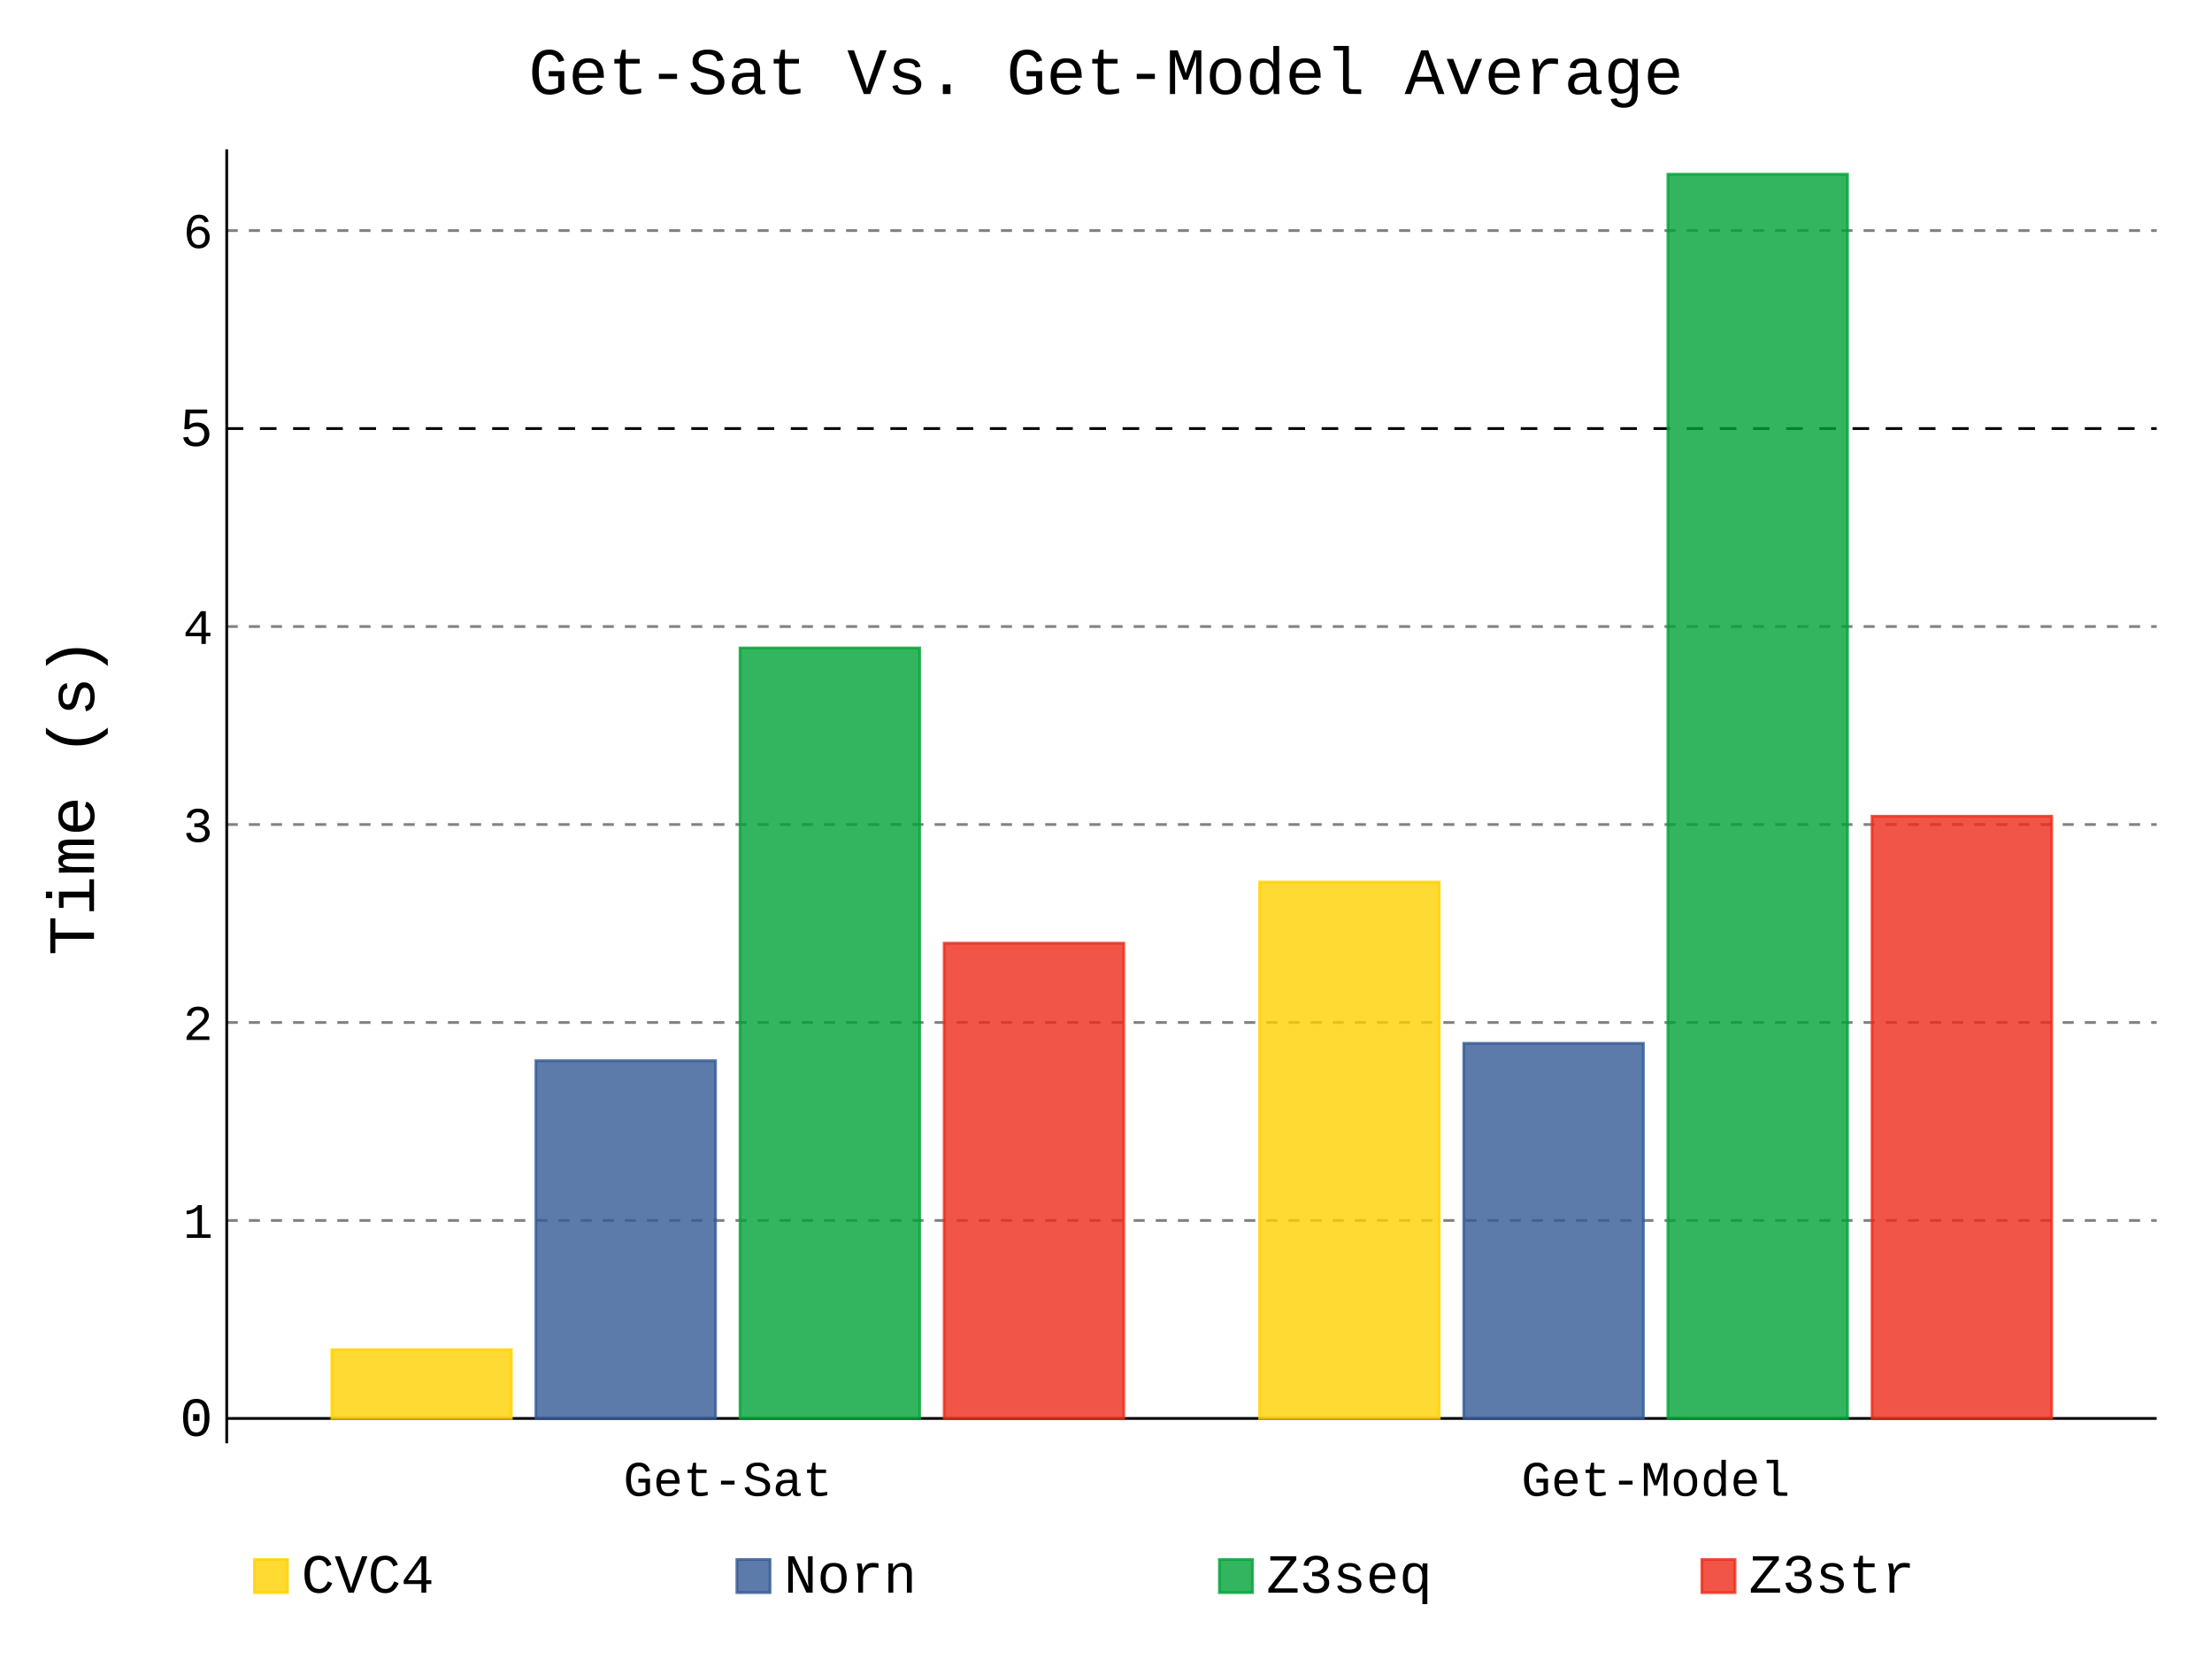
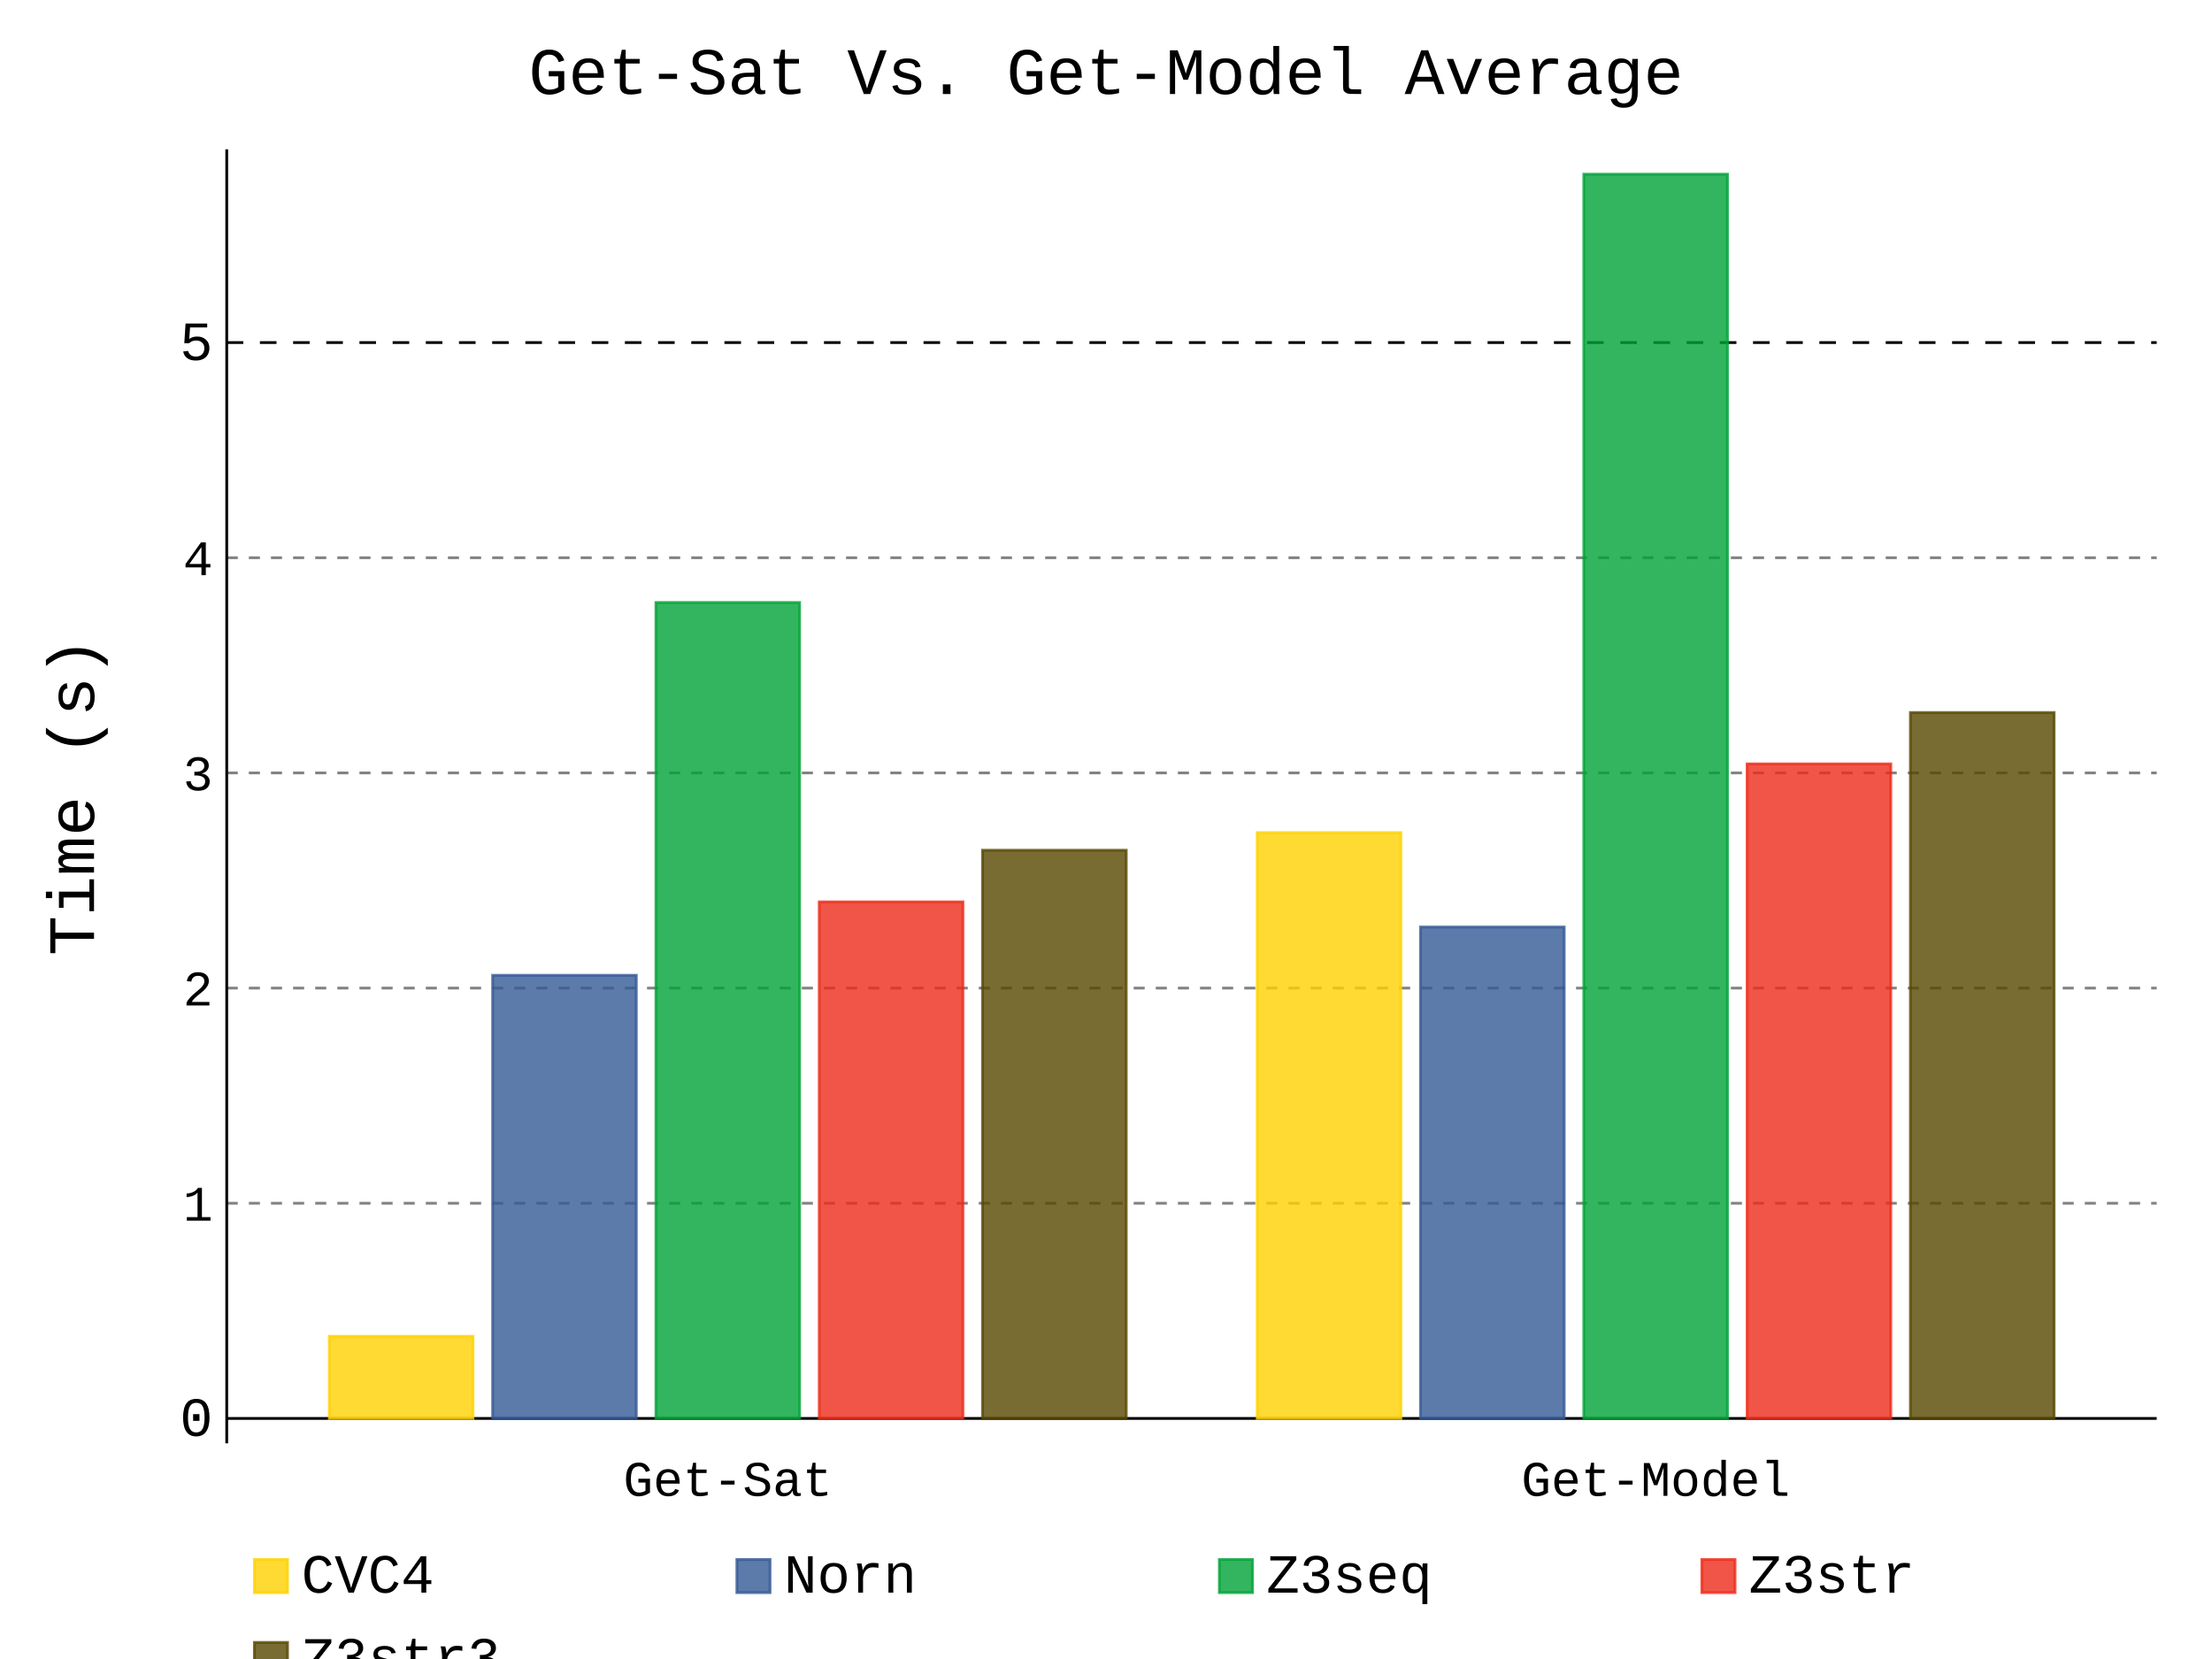
- <svg xmlns="http://www.w3.org/2000/svg" id="chart-cbc107c6-7a0a-4ecf-b252-815fa5dcbc43" class="pygal-chart" viewBox="0 0 800 600">
+ <svg xmlns="http://www.w3.org/2000/svg" id="chart-01ce8502-a4a7-4076-8e4c-c9d8c570831c" class="pygal-chart" viewBox="0 0 800 600">
  <defs>
-     <style type="text/css">#chart-cbc107c6-7a0a-4ecf-b252-815fa5dcbc43{-webkit-user-select:none;-webkit-font-smoothing:antialiased;font-family:Consolas,"Liberation Mono",Menlo,Courier,monospace}#chart-cbc107c6-7a0a-4ecf-b252-815fa5dcbc43 .title{font-family:Consolas,"Liberation Mono",Menlo,Courier,monospace;font-size:24px}#chart-cbc107c6-7a0a-4ecf-b252-815fa5dcbc43 .legends .legend text{font-family:Consolas,"Liberation Mono",Menlo,Courier,monospace;font-size:20px}#chart-cbc107c6-7a0a-4ecf-b252-815fa5dcbc43 .axis text{font-family:Consolas,"Liberation Mono",Menlo,Courier,monospace;font-size:18px}#chart-cbc107c6-7a0a-4ecf-b252-815fa5dcbc43 .axis text.major{font-family:Consolas,"Liberation Mono",Menlo,Courier,monospace;font-size:20px}#chart-cbc107c6-7a0a-4ecf-b252-815fa5dcbc43 .text-overlay text.value{font-family:Consolas,"Liberation Mono",Menlo,Courier,monospace;font-size:22px}#chart-cbc107c6-7a0a-4ecf-b252-815fa5dcbc43 .text-overlay text.label{font-family:Consolas,"Liberation Mono",Menlo,Courier,monospace;font-size:20px}#chart-cbc107c6-7a0a-4ecf-b252-815fa5dcbc43 .tooltip{font-family:Consolas,"Liberation Mono",Menlo,Courier,monospace;font-size:20px}#chart-cbc107c6-7a0a-4ecf-b252-815fa5dcbc43 text.no_data{font-family:Consolas,"Liberation Mono",Menlo,Courier,monospace;font-size:64px}
- #chart-cbc107c6-7a0a-4ecf-b252-815fa5dcbc43{background-color:#FFFFFF}#chart-cbc107c6-7a0a-4ecf-b252-815fa5dcbc43 path,#chart-cbc107c6-7a0a-4ecf-b252-815fa5dcbc43 line,#chart-cbc107c6-7a0a-4ecf-b252-815fa5dcbc43 rect,#chart-cbc107c6-7a0a-4ecf-b252-815fa5dcbc43 circle{-webkit-transition:100ms;-moz-transition:100ms;transition:100ms}#chart-cbc107c6-7a0a-4ecf-b252-815fa5dcbc43 .graph &gt; .background{fill:#FFFFFF}#chart-cbc107c6-7a0a-4ecf-b252-815fa5dcbc43 .plot &gt; .background{fill:#FFFFFF}#chart-cbc107c6-7a0a-4ecf-b252-815fa5dcbc43 .graph{fill:#000000}#chart-cbc107c6-7a0a-4ecf-b252-815fa5dcbc43 text.no_data{fill:#000000}#chart-cbc107c6-7a0a-4ecf-b252-815fa5dcbc43 .title{fill:#000000}#chart-cbc107c6-7a0a-4ecf-b252-815fa5dcbc43 .legends .legend text{fill:#000000}#chart-cbc107c6-7a0a-4ecf-b252-815fa5dcbc43 .legends .legend:hover text{fill:#000000}#chart-cbc107c6-7a0a-4ecf-b252-815fa5dcbc43 .axis .line{stroke:#000000}#chart-cbc107c6-7a0a-4ecf-b252-815fa5dcbc43 .axis .guide.line{stroke:#828282}#chart-cbc107c6-7a0a-4ecf-b252-815fa5dcbc43 .axis .major.line{stroke:#000000}#chart-cbc107c6-7a0a-4ecf-b252-815fa5dcbc43 .axis text.major{fill:#000000}#chart-cbc107c6-7a0a-4ecf-b252-815fa5dcbc43 .axis.y .guides:hover .guide.line,#chart-cbc107c6-7a0a-4ecf-b252-815fa5dcbc43 .line-graph .axis.x .guides:hover .guide.line,#chart-cbc107c6-7a0a-4ecf-b252-815fa5dcbc43 .stackedline-graph .axis.x .guides:hover .guide.line,#chart-cbc107c6-7a0a-4ecf-b252-815fa5dcbc43 .xy-graph .axis.x .guides:hover .guide.line{stroke:#000000}#chart-cbc107c6-7a0a-4ecf-b252-815fa5dcbc43 .axis .guides:hover text{fill:#000000}#chart-cbc107c6-7a0a-4ecf-b252-815fa5dcbc43 .reactive{fill-opacity:.8;stroke-opacity:.8}#chart-cbc107c6-7a0a-4ecf-b252-815fa5dcbc43 .ci{stroke:#000000}#chart-cbc107c6-7a0a-4ecf-b252-815fa5dcbc43 .reactive.active,#chart-cbc107c6-7a0a-4ecf-b252-815fa5dcbc43 .active .reactive{fill-opacity:.9;stroke-opacity:.9;stroke-width:4}#chart-cbc107c6-7a0a-4ecf-b252-815fa5dcbc43 .ci .reactive.active{stroke-width:1.5}#chart-cbc107c6-7a0a-4ecf-b252-815fa5dcbc43 .series text{fill:#000000}#chart-cbc107c6-7a0a-4ecf-b252-815fa5dcbc43 .tooltip rect{fill:#FFFFFF;stroke:#000000;-webkit-transition:opacity 100ms;-moz-transition:opacity 100ms;transition:opacity 100ms}#chart-cbc107c6-7a0a-4ecf-b252-815fa5dcbc43 .tooltip .label{fill:#000000}#chart-cbc107c6-7a0a-4ecf-b252-815fa5dcbc43 .tooltip .label{fill:#000000}#chart-cbc107c6-7a0a-4ecf-b252-815fa5dcbc43 .tooltip .legend{font-size:.8em;fill:#828282}#chart-cbc107c6-7a0a-4ecf-b252-815fa5dcbc43 .tooltip .x_label{font-size:.6em;fill:#000000}#chart-cbc107c6-7a0a-4ecf-b252-815fa5dcbc43 .tooltip .xlink{font-size:.5em;text-decoration:underline}#chart-cbc107c6-7a0a-4ecf-b252-815fa5dcbc43 .tooltip .value{font-size:1.5em}#chart-cbc107c6-7a0a-4ecf-b252-815fa5dcbc43 .bound{font-size:.5em}#chart-cbc107c6-7a0a-4ecf-b252-815fa5dcbc43 .max-value{font-size:.75em;fill:#828282}#chart-cbc107c6-7a0a-4ecf-b252-815fa5dcbc43 .map-element{fill:#FFFFFF;stroke:#828282 !important}#chart-cbc107c6-7a0a-4ecf-b252-815fa5dcbc43 .map-element .reactive{fill-opacity:inherit;stroke-opacity:inherit}#chart-cbc107c6-7a0a-4ecf-b252-815fa5dcbc43 .color-0,#chart-cbc107c6-7a0a-4ecf-b252-815fa5dcbc43 .color-0 a:visited{stroke:#FFD000;fill:#FFD000}#chart-cbc107c6-7a0a-4ecf-b252-815fa5dcbc43 .color-1,#chart-cbc107c6-7a0a-4ecf-b252-815fa5dcbc43 .color-1 a:visited{stroke:#345995;fill:#345995}#chart-cbc107c6-7a0a-4ecf-b252-815fa5dcbc43 .color-2,#chart-cbc107c6-7a0a-4ecf-b252-815fa5dcbc43 .color-2 a:visited{stroke:#01A337;fill:#01A337}#chart-cbc107c6-7a0a-4ecf-b252-815fa5dcbc43 .color-3,#chart-cbc107c6-7a0a-4ecf-b252-815fa5dcbc43 .color-3 a:visited{stroke:#ED2B1A;fill:#ED2B1A}#chart-cbc107c6-7a0a-4ecf-b252-815fa5dcbc43 .text-overlay .color-0 text{fill:black}#chart-cbc107c6-7a0a-4ecf-b252-815fa5dcbc43 .text-overlay .color-1 text{fill:black}#chart-cbc107c6-7a0a-4ecf-b252-815fa5dcbc43 .text-overlay .color-2 text{fill:black}#chart-cbc107c6-7a0a-4ecf-b252-815fa5dcbc43 .text-overlay .color-3 text{fill:black}
- #chart-cbc107c6-7a0a-4ecf-b252-815fa5dcbc43 text.no_data{text-anchor:middle}#chart-cbc107c6-7a0a-4ecf-b252-815fa5dcbc43 .guide.line{fill:none}#chart-cbc107c6-7a0a-4ecf-b252-815fa5dcbc43 .centered{text-anchor:middle}#chart-cbc107c6-7a0a-4ecf-b252-815fa5dcbc43 .title{text-anchor:middle}#chart-cbc107c6-7a0a-4ecf-b252-815fa5dcbc43 .legends .legend text{fill-opacity:1}#chart-cbc107c6-7a0a-4ecf-b252-815fa5dcbc43 .axis.x text{text-anchor:middle}#chart-cbc107c6-7a0a-4ecf-b252-815fa5dcbc43 .axis.x:not(.web) text[transform]{text-anchor:start}#chart-cbc107c6-7a0a-4ecf-b252-815fa5dcbc43 .axis.x:not(.web) text[transform].backwards{text-anchor:end}#chart-cbc107c6-7a0a-4ecf-b252-815fa5dcbc43 .axis.y text{text-anchor:end}#chart-cbc107c6-7a0a-4ecf-b252-815fa5dcbc43 .axis.y text[transform].backwards{text-anchor:start}#chart-cbc107c6-7a0a-4ecf-b252-815fa5dcbc43 .axis.y2 text{text-anchor:start}#chart-cbc107c6-7a0a-4ecf-b252-815fa5dcbc43 .axis.y2 text[transform].backwards{text-anchor:end}#chart-cbc107c6-7a0a-4ecf-b252-815fa5dcbc43 .axis .guide.line{stroke-dasharray:4,4}#chart-cbc107c6-7a0a-4ecf-b252-815fa5dcbc43 .axis .major.guide.line{stroke-dasharray:6,6}#chart-cbc107c6-7a0a-4ecf-b252-815fa5dcbc43 .horizontal .axis.y .guide.line,#chart-cbc107c6-7a0a-4ecf-b252-815fa5dcbc43 .horizontal .axis.y2 .guide.line,#chart-cbc107c6-7a0a-4ecf-b252-815fa5dcbc43 .vertical .axis.x .guide.line{opacity:0}#chart-cbc107c6-7a0a-4ecf-b252-815fa5dcbc43 .horizontal .axis.always_show .guide.line,#chart-cbc107c6-7a0a-4ecf-b252-815fa5dcbc43 .vertical .axis.always_show .guide.line{opacity:1 !important}#chart-cbc107c6-7a0a-4ecf-b252-815fa5dcbc43 .axis.y .guides:hover .guide.line,#chart-cbc107c6-7a0a-4ecf-b252-815fa5dcbc43 .axis.y2 .guides:hover .guide.line,#chart-cbc107c6-7a0a-4ecf-b252-815fa5dcbc43 .axis.x .guides:hover .guide.line{opacity:1}#chart-cbc107c6-7a0a-4ecf-b252-815fa5dcbc43 .axis .guides:hover text{opacity:1}#chart-cbc107c6-7a0a-4ecf-b252-815fa5dcbc43 .nofill{fill:none}#chart-cbc107c6-7a0a-4ecf-b252-815fa5dcbc43 .subtle-fill{fill-opacity:.2}#chart-cbc107c6-7a0a-4ecf-b252-815fa5dcbc43 .dot{stroke-width:1px;fill-opacity:1}#chart-cbc107c6-7a0a-4ecf-b252-815fa5dcbc43 .dot.active{stroke-width:5px}#chart-cbc107c6-7a0a-4ecf-b252-815fa5dcbc43 .dot.negative{fill:transparent}#chart-cbc107c6-7a0a-4ecf-b252-815fa5dcbc43 text,#chart-cbc107c6-7a0a-4ecf-b252-815fa5dcbc43 tspan{stroke:none !important}#chart-cbc107c6-7a0a-4ecf-b252-815fa5dcbc43 .series text.active{opacity:1}#chart-cbc107c6-7a0a-4ecf-b252-815fa5dcbc43 .tooltip rect{fill-opacity:.95;stroke-width:.5}#chart-cbc107c6-7a0a-4ecf-b252-815fa5dcbc43 .tooltip text{fill-opacity:1}#chart-cbc107c6-7a0a-4ecf-b252-815fa5dcbc43 .showable{visibility:hidden}#chart-cbc107c6-7a0a-4ecf-b252-815fa5dcbc43 .showable.shown{visibility:visible}#chart-cbc107c6-7a0a-4ecf-b252-815fa5dcbc43 .gauge-background{fill:rgba(229,229,229,1);stroke:none}#chart-cbc107c6-7a0a-4ecf-b252-815fa5dcbc43 .bg-lines{stroke:#FFFFFF;stroke-width:2px}</style>
+     <style type="text/css">#chart-01ce8502-a4a7-4076-8e4c-c9d8c570831c{-webkit-user-select:none;-webkit-font-smoothing:antialiased;font-family:Consolas,"Liberation Mono",Menlo,Courier,monospace}#chart-01ce8502-a4a7-4076-8e4c-c9d8c570831c .title{font-family:Consolas,"Liberation Mono",Menlo,Courier,monospace;font-size:24px}#chart-01ce8502-a4a7-4076-8e4c-c9d8c570831c .legends .legend text{font-family:Consolas,"Liberation Mono",Menlo,Courier,monospace;font-size:20px}#chart-01ce8502-a4a7-4076-8e4c-c9d8c570831c .axis text{font-family:Consolas,"Liberation Mono",Menlo,Courier,monospace;font-size:18px}#chart-01ce8502-a4a7-4076-8e4c-c9d8c570831c .axis text.major{font-family:Consolas,"Liberation Mono",Menlo,Courier,monospace;font-size:20px}#chart-01ce8502-a4a7-4076-8e4c-c9d8c570831c .text-overlay text.value{font-family:Consolas,"Liberation Mono",Menlo,Courier,monospace;font-size:22px}#chart-01ce8502-a4a7-4076-8e4c-c9d8c570831c .text-overlay text.label{font-family:Consolas,"Liberation Mono",Menlo,Courier,monospace;font-size:20px}#chart-01ce8502-a4a7-4076-8e4c-c9d8c570831c .tooltip{font-family:Consolas,"Liberation Mono",Menlo,Courier,monospace;font-size:20px}#chart-01ce8502-a4a7-4076-8e4c-c9d8c570831c text.no_data{font-family:Consolas,"Liberation Mono",Menlo,Courier,monospace;font-size:64px}
+ #chart-01ce8502-a4a7-4076-8e4c-c9d8c570831c{background-color:#FFFFFF}#chart-01ce8502-a4a7-4076-8e4c-c9d8c570831c path,#chart-01ce8502-a4a7-4076-8e4c-c9d8c570831c line,#chart-01ce8502-a4a7-4076-8e4c-c9d8c570831c rect,#chart-01ce8502-a4a7-4076-8e4c-c9d8c570831c circle{-webkit-transition:100ms;-moz-transition:100ms;transition:100ms}#chart-01ce8502-a4a7-4076-8e4c-c9d8c570831c .graph &gt; .background{fill:#FFFFFF}#chart-01ce8502-a4a7-4076-8e4c-c9d8c570831c .plot &gt; .background{fill:#FFFFFF}#chart-01ce8502-a4a7-4076-8e4c-c9d8c570831c .graph{fill:#000000}#chart-01ce8502-a4a7-4076-8e4c-c9d8c570831c text.no_data{fill:#000000}#chart-01ce8502-a4a7-4076-8e4c-c9d8c570831c .title{fill:#000000}#chart-01ce8502-a4a7-4076-8e4c-c9d8c570831c .legends .legend text{fill:#000000}#chart-01ce8502-a4a7-4076-8e4c-c9d8c570831c .legends .legend:hover text{fill:#000000}#chart-01ce8502-a4a7-4076-8e4c-c9d8c570831c .axis .line{stroke:#000000}#chart-01ce8502-a4a7-4076-8e4c-c9d8c570831c .axis .guide.line{stroke:#828282}#chart-01ce8502-a4a7-4076-8e4c-c9d8c570831c .axis .major.line{stroke:#000000}#chart-01ce8502-a4a7-4076-8e4c-c9d8c570831c .axis text.major{fill:#000000}#chart-01ce8502-a4a7-4076-8e4c-c9d8c570831c .axis.y .guides:hover .guide.line,#chart-01ce8502-a4a7-4076-8e4c-c9d8c570831c .line-graph .axis.x .guides:hover .guide.line,#chart-01ce8502-a4a7-4076-8e4c-c9d8c570831c .stackedline-graph .axis.x .guides:hover .guide.line,#chart-01ce8502-a4a7-4076-8e4c-c9d8c570831c .xy-graph .axis.x .guides:hover .guide.line{stroke:#000000}#chart-01ce8502-a4a7-4076-8e4c-c9d8c570831c .axis .guides:hover text{fill:#000000}#chart-01ce8502-a4a7-4076-8e4c-c9d8c570831c .reactive{fill-opacity:.8;stroke-opacity:.8}#chart-01ce8502-a4a7-4076-8e4c-c9d8c570831c .ci{stroke:#000000}#chart-01ce8502-a4a7-4076-8e4c-c9d8c570831c .reactive.active,#chart-01ce8502-a4a7-4076-8e4c-c9d8c570831c .active .reactive{fill-opacity:.9;stroke-opacity:.9;stroke-width:4}#chart-01ce8502-a4a7-4076-8e4c-c9d8c570831c .ci .reactive.active{stroke-width:1.5}#chart-01ce8502-a4a7-4076-8e4c-c9d8c570831c .series text{fill:#000000}#chart-01ce8502-a4a7-4076-8e4c-c9d8c570831c .tooltip rect{fill:#FFFFFF;stroke:#000000;-webkit-transition:opacity 100ms;-moz-transition:opacity 100ms;transition:opacity 100ms}#chart-01ce8502-a4a7-4076-8e4c-c9d8c570831c .tooltip .label{fill:#000000}#chart-01ce8502-a4a7-4076-8e4c-c9d8c570831c .tooltip .label{fill:#000000}#chart-01ce8502-a4a7-4076-8e4c-c9d8c570831c .tooltip .legend{font-size:.8em;fill:#828282}#chart-01ce8502-a4a7-4076-8e4c-c9d8c570831c .tooltip .x_label{font-size:.6em;fill:#000000}#chart-01ce8502-a4a7-4076-8e4c-c9d8c570831c .tooltip .xlink{font-size:.5em;text-decoration:underline}#chart-01ce8502-a4a7-4076-8e4c-c9d8c570831c .tooltip .value{font-size:1.5em}#chart-01ce8502-a4a7-4076-8e4c-c9d8c570831c .bound{font-size:.5em}#chart-01ce8502-a4a7-4076-8e4c-c9d8c570831c .max-value{font-size:.75em;fill:#828282}#chart-01ce8502-a4a7-4076-8e4c-c9d8c570831c .map-element{fill:#FFFFFF;stroke:#828282 !important}#chart-01ce8502-a4a7-4076-8e4c-c9d8c570831c .map-element .reactive{fill-opacity:inherit;stroke-opacity:inherit}#chart-01ce8502-a4a7-4076-8e4c-c9d8c570831c .color-0,#chart-01ce8502-a4a7-4076-8e4c-c9d8c570831c .color-0 a:visited{stroke:#ffd000;fill:#ffd000}#chart-01ce8502-a4a7-4076-8e4c-c9d8c570831c .color-1,#chart-01ce8502-a4a7-4076-8e4c-c9d8c570831c .color-1 a:visited{stroke:#345995;fill:#345995}#chart-01ce8502-a4a7-4076-8e4c-c9d8c570831c .color-2,#chart-01ce8502-a4a7-4076-8e4c-c9d8c570831c .color-2 a:visited{stroke:#01a337;fill:#01a337}#chart-01ce8502-a4a7-4076-8e4c-c9d8c570831c .color-3,#chart-01ce8502-a4a7-4076-8e4c-c9d8c570831c .color-3 a:visited{stroke:#ed2b1a;fill:#ed2b1a}#chart-01ce8502-a4a7-4076-8e4c-c9d8c570831c .color-4,#chart-01ce8502-a4a7-4076-8e4c-c9d8c570831c .color-4 a:visited{stroke:#574700;fill:#574700}#chart-01ce8502-a4a7-4076-8e4c-c9d8c570831c .text-overlay .color-0 text{fill:black}#chart-01ce8502-a4a7-4076-8e4c-c9d8c570831c .text-overlay .color-1 text{fill:black}#chart-01ce8502-a4a7-4076-8e4c-c9d8c570831c .text-overlay .color-2 text{fill:black}#chart-01ce8502-a4a7-4076-8e4c-c9d8c570831c .text-overlay .color-3 text{fill:black}#chart-01ce8502-a4a7-4076-8e4c-c9d8c570831c .text-overlay .color-4 text{fill:white}
+ #chart-01ce8502-a4a7-4076-8e4c-c9d8c570831c text.no_data{text-anchor:middle}#chart-01ce8502-a4a7-4076-8e4c-c9d8c570831c .guide.line{fill:none}#chart-01ce8502-a4a7-4076-8e4c-c9d8c570831c .centered{text-anchor:middle}#chart-01ce8502-a4a7-4076-8e4c-c9d8c570831c .title{text-anchor:middle}#chart-01ce8502-a4a7-4076-8e4c-c9d8c570831c .legends .legend text{fill-opacity:1}#chart-01ce8502-a4a7-4076-8e4c-c9d8c570831c .axis.x text{text-anchor:middle}#chart-01ce8502-a4a7-4076-8e4c-c9d8c570831c .axis.x:not(.web) text[transform]{text-anchor:start}#chart-01ce8502-a4a7-4076-8e4c-c9d8c570831c .axis.x:not(.web) text[transform].backwards{text-anchor:end}#chart-01ce8502-a4a7-4076-8e4c-c9d8c570831c .axis.y text{text-anchor:end}#chart-01ce8502-a4a7-4076-8e4c-c9d8c570831c .axis.y text[transform].backwards{text-anchor:start}#chart-01ce8502-a4a7-4076-8e4c-c9d8c570831c .axis.y2 text{text-anchor:start}#chart-01ce8502-a4a7-4076-8e4c-c9d8c570831c .axis.y2 text[transform].backwards{text-anchor:end}#chart-01ce8502-a4a7-4076-8e4c-c9d8c570831c .axis .guide.line{stroke-dasharray:4,4}#chart-01ce8502-a4a7-4076-8e4c-c9d8c570831c .axis .major.guide.line{stroke-dasharray:6,6}#chart-01ce8502-a4a7-4076-8e4c-c9d8c570831c .horizontal .axis.y .guide.line,#chart-01ce8502-a4a7-4076-8e4c-c9d8c570831c .horizontal .axis.y2 .guide.line,#chart-01ce8502-a4a7-4076-8e4c-c9d8c570831c .vertical .axis.x .guide.line{opacity:0}#chart-01ce8502-a4a7-4076-8e4c-c9d8c570831c .horizontal .axis.always_show .guide.line,#chart-01ce8502-a4a7-4076-8e4c-c9d8c570831c .vertical .axis.always_show .guide.line{opacity:1 !important}#chart-01ce8502-a4a7-4076-8e4c-c9d8c570831c .axis.y .guides:hover .guide.line,#chart-01ce8502-a4a7-4076-8e4c-c9d8c570831c .axis.y2 .guides:hover .guide.line,#chart-01ce8502-a4a7-4076-8e4c-c9d8c570831c .axis.x .guides:hover .guide.line{opacity:1}#chart-01ce8502-a4a7-4076-8e4c-c9d8c570831c .axis .guides:hover text{opacity:1}#chart-01ce8502-a4a7-4076-8e4c-c9d8c570831c .nofill{fill:none}#chart-01ce8502-a4a7-4076-8e4c-c9d8c570831c .subtle-fill{fill-opacity:.2}#chart-01ce8502-a4a7-4076-8e4c-c9d8c570831c .dot{stroke-width:1px;fill-opacity:1}#chart-01ce8502-a4a7-4076-8e4c-c9d8c570831c .dot.active{stroke-width:5px}#chart-01ce8502-a4a7-4076-8e4c-c9d8c570831c .dot.negative{fill:transparent}#chart-01ce8502-a4a7-4076-8e4c-c9d8c570831c text,#chart-01ce8502-a4a7-4076-8e4c-c9d8c570831c tspan{stroke:none !important}#chart-01ce8502-a4a7-4076-8e4c-c9d8c570831c .series text.active{opacity:1}#chart-01ce8502-a4a7-4076-8e4c-c9d8c570831c .tooltip rect{fill-opacity:.95;stroke-width:.5}#chart-01ce8502-a4a7-4076-8e4c-c9d8c570831c .tooltip text{fill-opacity:1}#chart-01ce8502-a4a7-4076-8e4c-c9d8c570831c .showable{visibility:hidden}#chart-01ce8502-a4a7-4076-8e4c-c9d8c570831c .showable.shown{visibility:visible}#chart-01ce8502-a4a7-4076-8e4c-c9d8c570831c .gauge-background{fill:rgba(229,229,229,1);stroke:none}#chart-01ce8502-a4a7-4076-8e4c-c9d8c570831c .bg-lines{stroke:#FFFFFF;stroke-width:2px}</style>
  </defs>
  <g class="graph bar-graph vertical">
    <rect class="background" height="600" width="800" x="0" y="0" />
    <g class="plot" transform="translate(82, 54)">
      <rect class="background" height="468.0" width="698" x="0" y="0" />
      <g class="axis y always_show">
        <g class="guides">
          <path class="axis major line" d="M0 459 h698" />
          <text class="major" x="-5" y="465.3">0</text>
        </g>
        <g class="guides">
-           <path class="guide line" d="M0 387.398 h698" />
-           <text class="" x="-5" y="393.698">1</text>
+           <path class="guide line" d="M0 381.179 h698" />
+           <text class="" x="-5" y="387.479">1</text>
        </g>
        <g class="guides">
-           <path class="guide line" d="M0 315.797 h698" />
-           <text class="" x="-5" y="322.097">2</text>
+           <path class="guide line" d="M0 303.357 h698" />
+           <text class="" x="-5" y="309.657">2</text>
        </g>
        <g class="guides">
-           <path class="guide line" d="M0 244.195 h698" />
-           <text class="" x="-5" y="250.495">3</text>
+           <path class="guide line" d="M0 225.536 h698" />
+           <text class="" x="-5" y="231.836">3</text>
        </g>
        <g class="guides">
-           <path class="guide line" d="M0 172.594 h698" />
-           <text class="" x="-5" y="178.894">4</text>
+           <path class="guide line" d="M0 147.714 h698" />
+           <text class="" x="-5" y="154.014">4</text>
        </g>
        <g class="guides">
-           <path class="major guide line" d="M0 100.992 h698" />
-           <text class="major" x="-5" y="107.292">5</text>
-         </g>
-         <g class="guides">
-           <path class="guide line" d="M0 29.39 h698" />
-           <text class="" x="-5" y="35.69">6</text>
+           <path class="major guide line" d="M0 69.893 h698" />
+           <text class="major" x="-5" y="76.193">5</text>
        </g>
      </g>
      <g class="axis x">
        <path class="line" d="M0 0 v468" />
        <g class="guides">
          <path class="guide line" d="M181.212 0 v468" />
          <text class="" x="181.212" y="487.0">Get-Sat</text>
        </g>
        <g class="guides">
          <path class="guide line" d="M516.788 0 v468" />
          <text class="" x="516.788" y="487.0">Get-Model</text>
        </g>
      </g>
      <g class="series serie-0 color-0">
        <g class="bars">
          <g class="bar">
-             <rect class="rect reactive tooltip-trigger" height="24.881" rx="0" ry="0" width="64.968" x="37.987" y="434.119" />
+             <rect class="rect reactive tooltip-trigger" height="29.72" rx="0" ry="0" width="51.974" x="37.101" y="429.28" />
          </g>
          <g class="bar">
-             <rect class="rect reactive tooltip-trigger" height="194.004" rx="0" ry="0" width="64.968" x="373.564" y="264.996" />
+             <rect class="rect reactive tooltip-trigger" height="211.882" rx="0" ry="0" width="51.974" x="372.678" y="247.118" />
          </g>
        </g>
      </g>
      <g class="series serie-1 color-1">
        <g class="bars">
          <g class="bar">
-             <rect class="rect reactive tooltip-trigger" height="129.397" rx="0" ry="0" width="64.968" x="111.814" y="329.603" />
+             <rect class="rect reactive tooltip-trigger" height="160.274" rx="0" ry="0" width="51.974" x="96.163" y="298.726" />
          </g>
          <g class="bar">
-             <rect class="rect reactive tooltip-trigger" height="135.678" rx="0" ry="0" width="64.968" x="447.391" y="323.322" />
+             <rect class="rect reactive tooltip-trigger" height="177.733" rx="0" ry="0" width="51.974" x="431.74" y="281.267" />
          </g>
        </g>
      </g>
      <g class="series serie-2 color-2">
        <g class="bars">
          <g class="bar">
-             <rect class="rect reactive tooltip-trigger" height="278.671" rx="0" ry="0" width="64.968" x="185.641" y="180.329" />
+             <rect class="rect reactive tooltip-trigger" height="295.104" rx="0" ry="0" width="51.974" x="155.224" y="163.896" />
          </g>
          <g class="bar">
-             <rect class="rect reactive tooltip-trigger" height="450.0" rx="0" ry="0" width="64.968" x="521.218" y="9.0" />
+             <rect class="rect reactive tooltip-trigger" height="450.0" rx="0" ry="0" width="51.974" x="490.801" y="9.0" />
          </g>
        </g>
      </g>
      <g class="series serie-3 color-3">
        <g class="bars">
          <g class="bar">
-             <rect class="rect reactive tooltip-trigger" height="171.895" rx="0" ry="0" width="64.968" x="259.468" y="287.105" />
+             <rect class="rect reactive tooltip-trigger" height="186.827" rx="0" ry="0" width="51.974" x="214.286" y="272.173" />
          </g>
          <g class="bar">
-             <rect class="rect reactive tooltip-trigger" height="217.812" rx="0" ry="0" width="64.968" x="595.045" y="241.188" />
+             <rect class="rect reactive tooltip-trigger" height="236.733" rx="0" ry="0" width="51.974" x="549.863" y="222.267" />
+           </g>
+         </g>
+       </g>
+       <g class="series serie-4 color-4">
+         <g class="bars">
+           <g class="bar">
+             <rect class="rect reactive tooltip-trigger" height="205.501" rx="0" ry="0" width="51.974" x="273.348" y="253.499" />
+           </g>
+           <g class="bar">
+             <rect class="rect reactive tooltip-trigger" height="255.303" rx="0" ry="0" width="51.974" x="608.924" y="203.697" />
          </g>
        </g>
      </g>
    </g>
    <g class="titles">
      <text class="title plot_title" x="400.0" y="34">Get-Sat Vs. Get-Model Average</text>
      <text class="title" x="0" y="322.0" transform="rotate(-90 0 288)">Time (s)</text>
    </g>
    <g class="plot overlay" transform="translate(82, 54)">
      <g class="series serie-0 color-0" />
      <g class="series serie-1 color-1" />
      <g class="series serie-2 color-2" />
      <g class="series serie-3 color-3" />
+       <g class="series serie-4 color-4" />
    </g>
    <g class="plot text-overlay" transform="translate(82, 54)">
      <g class="series serie-0 color-0" />
      <g class="series serie-1 color-1" />
      <g class="series serie-2 color-2" />
      <g class="series serie-3 color-3" />
+       <g class="series serie-4 color-4" />
    </g>
    <g class="plot tooltip-overlay" transform="translate(82, 54)">
      <g class="tooltip" style="opacity: 0" transform="translate(0 0)">
        <rect class="tooltip-box" height="0" rx="10" ry="10" width="0" />
        <g class="text" />
      </g>
    </g>
    <g class="legends" transform="translate(92, 560)">
      <g class="legend reactive activate-serie" id="activate-serie-0">
        <rect class="color-0 reactive" height="12" width="12" x="0.0" y="4.0" />
        <text x="17.0" y="16.0">CVC4</text>
      </g>
      <g class="legend reactive activate-serie" id="activate-serie-1">
        <rect class="color-1 reactive" height="12" width="12" x="174.5" y="4.0" />
        <text x="191.5" y="16.0">Norn</text>
      </g>
      <g class="legend reactive activate-serie" id="activate-serie-2">
        <rect class="color-2 reactive" height="12" width="12" x="349.0" y="4.0" />
        <text x="366.0" y="16.0">Z3seq</text>
      </g>
      <g class="legend reactive activate-serie" id="activate-serie-3">
        <rect class="color-3 reactive" height="12" width="12" x="523.5" y="4.0" />
        <text x="540.5" y="16.0">Z3str</text>
      </g>
+       <g class="legend reactive activate-serie" id="activate-serie-4">
+         <rect class="color-4 reactive" height="12" width="12" x="0.0" y="34.0" />
+         <text x="17.0" y="46.0">Z3str3</text>
+       </g>
    </g>
  </g>
</svg>
